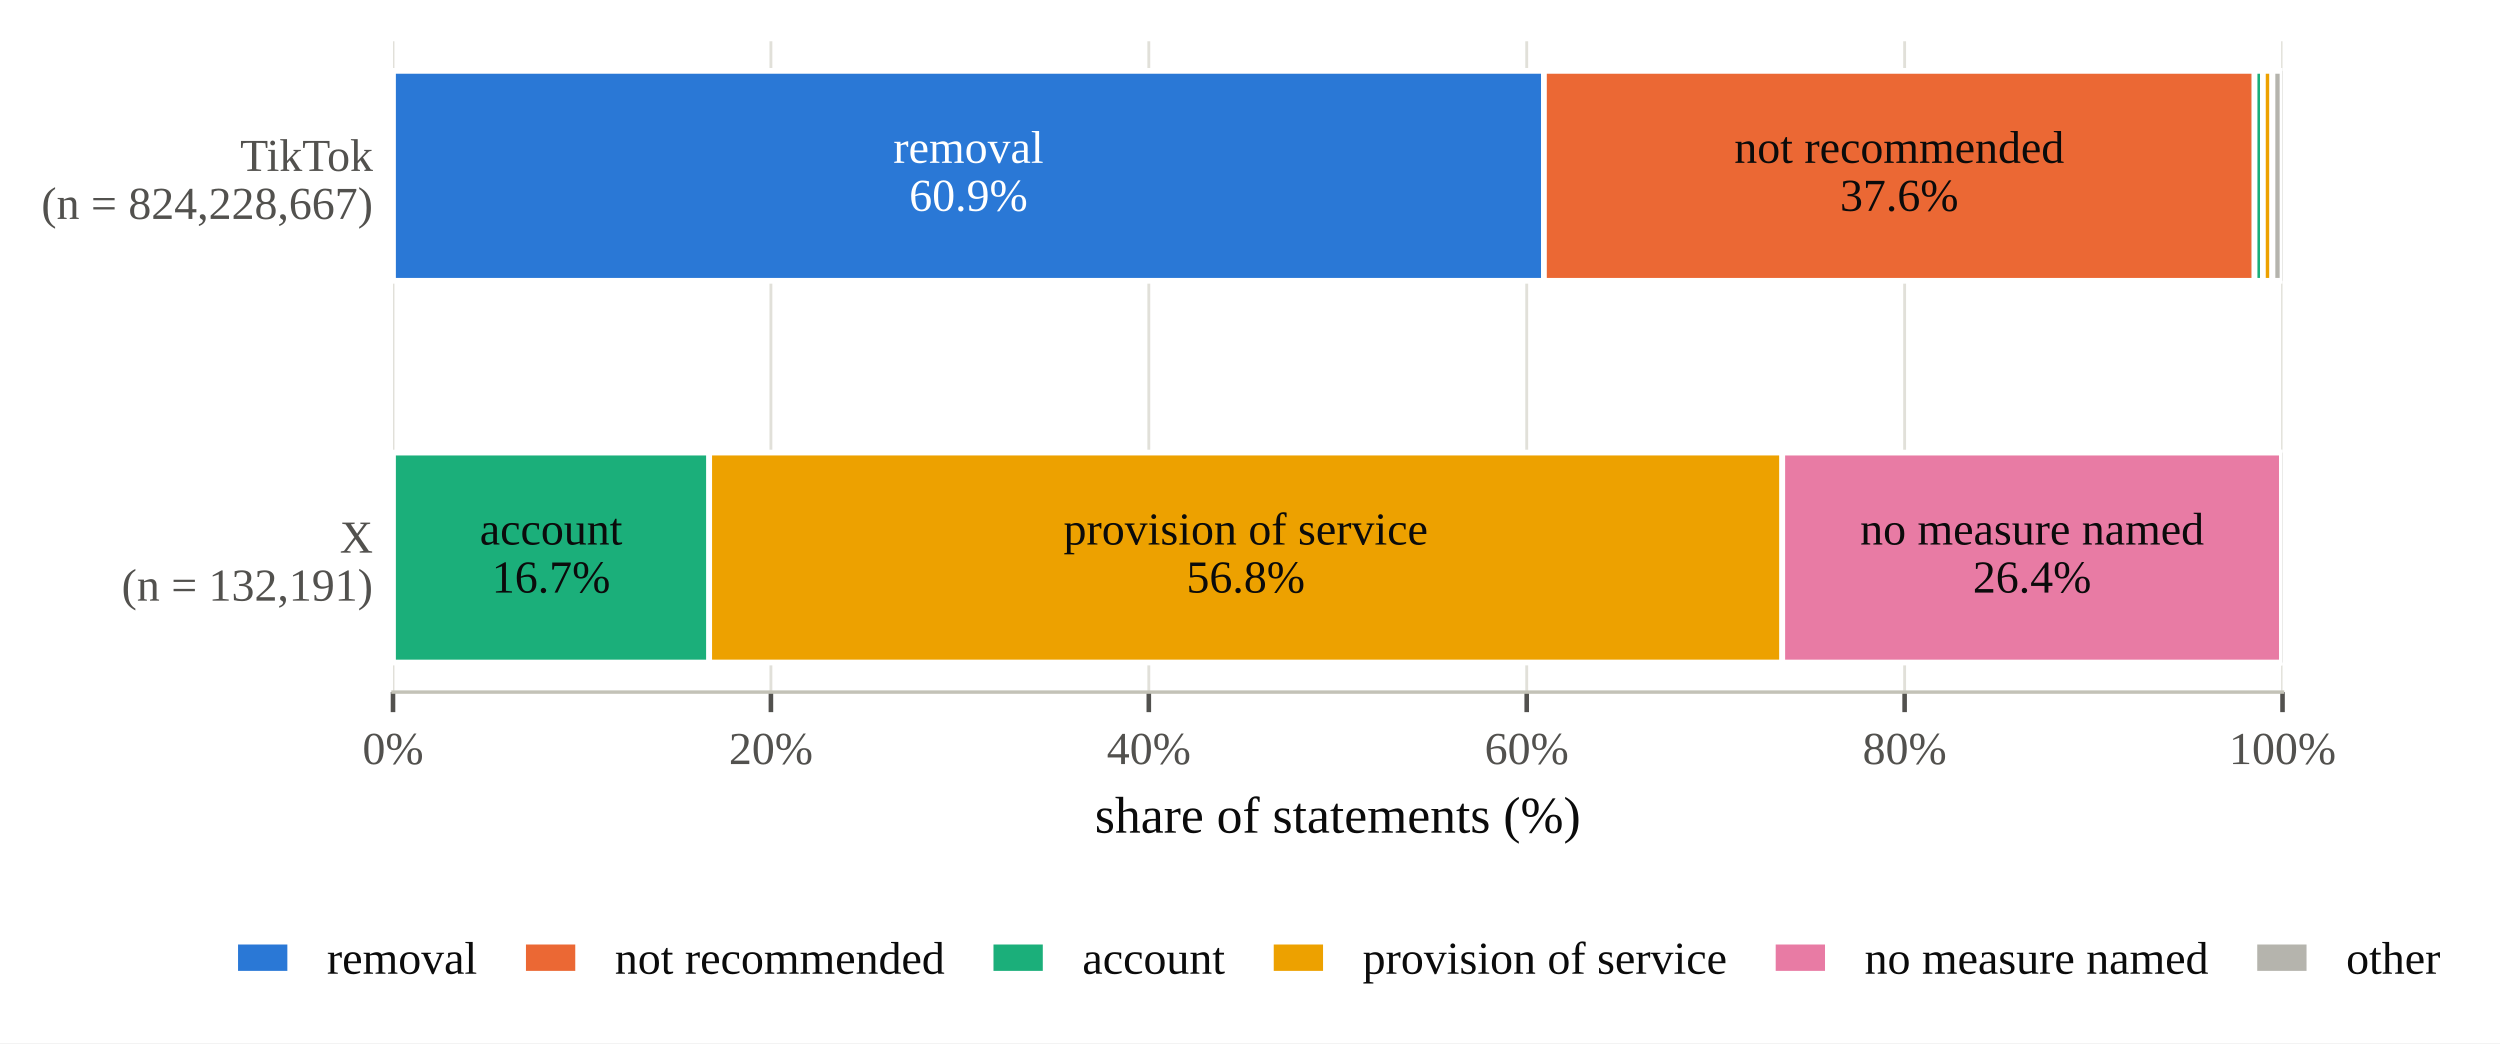
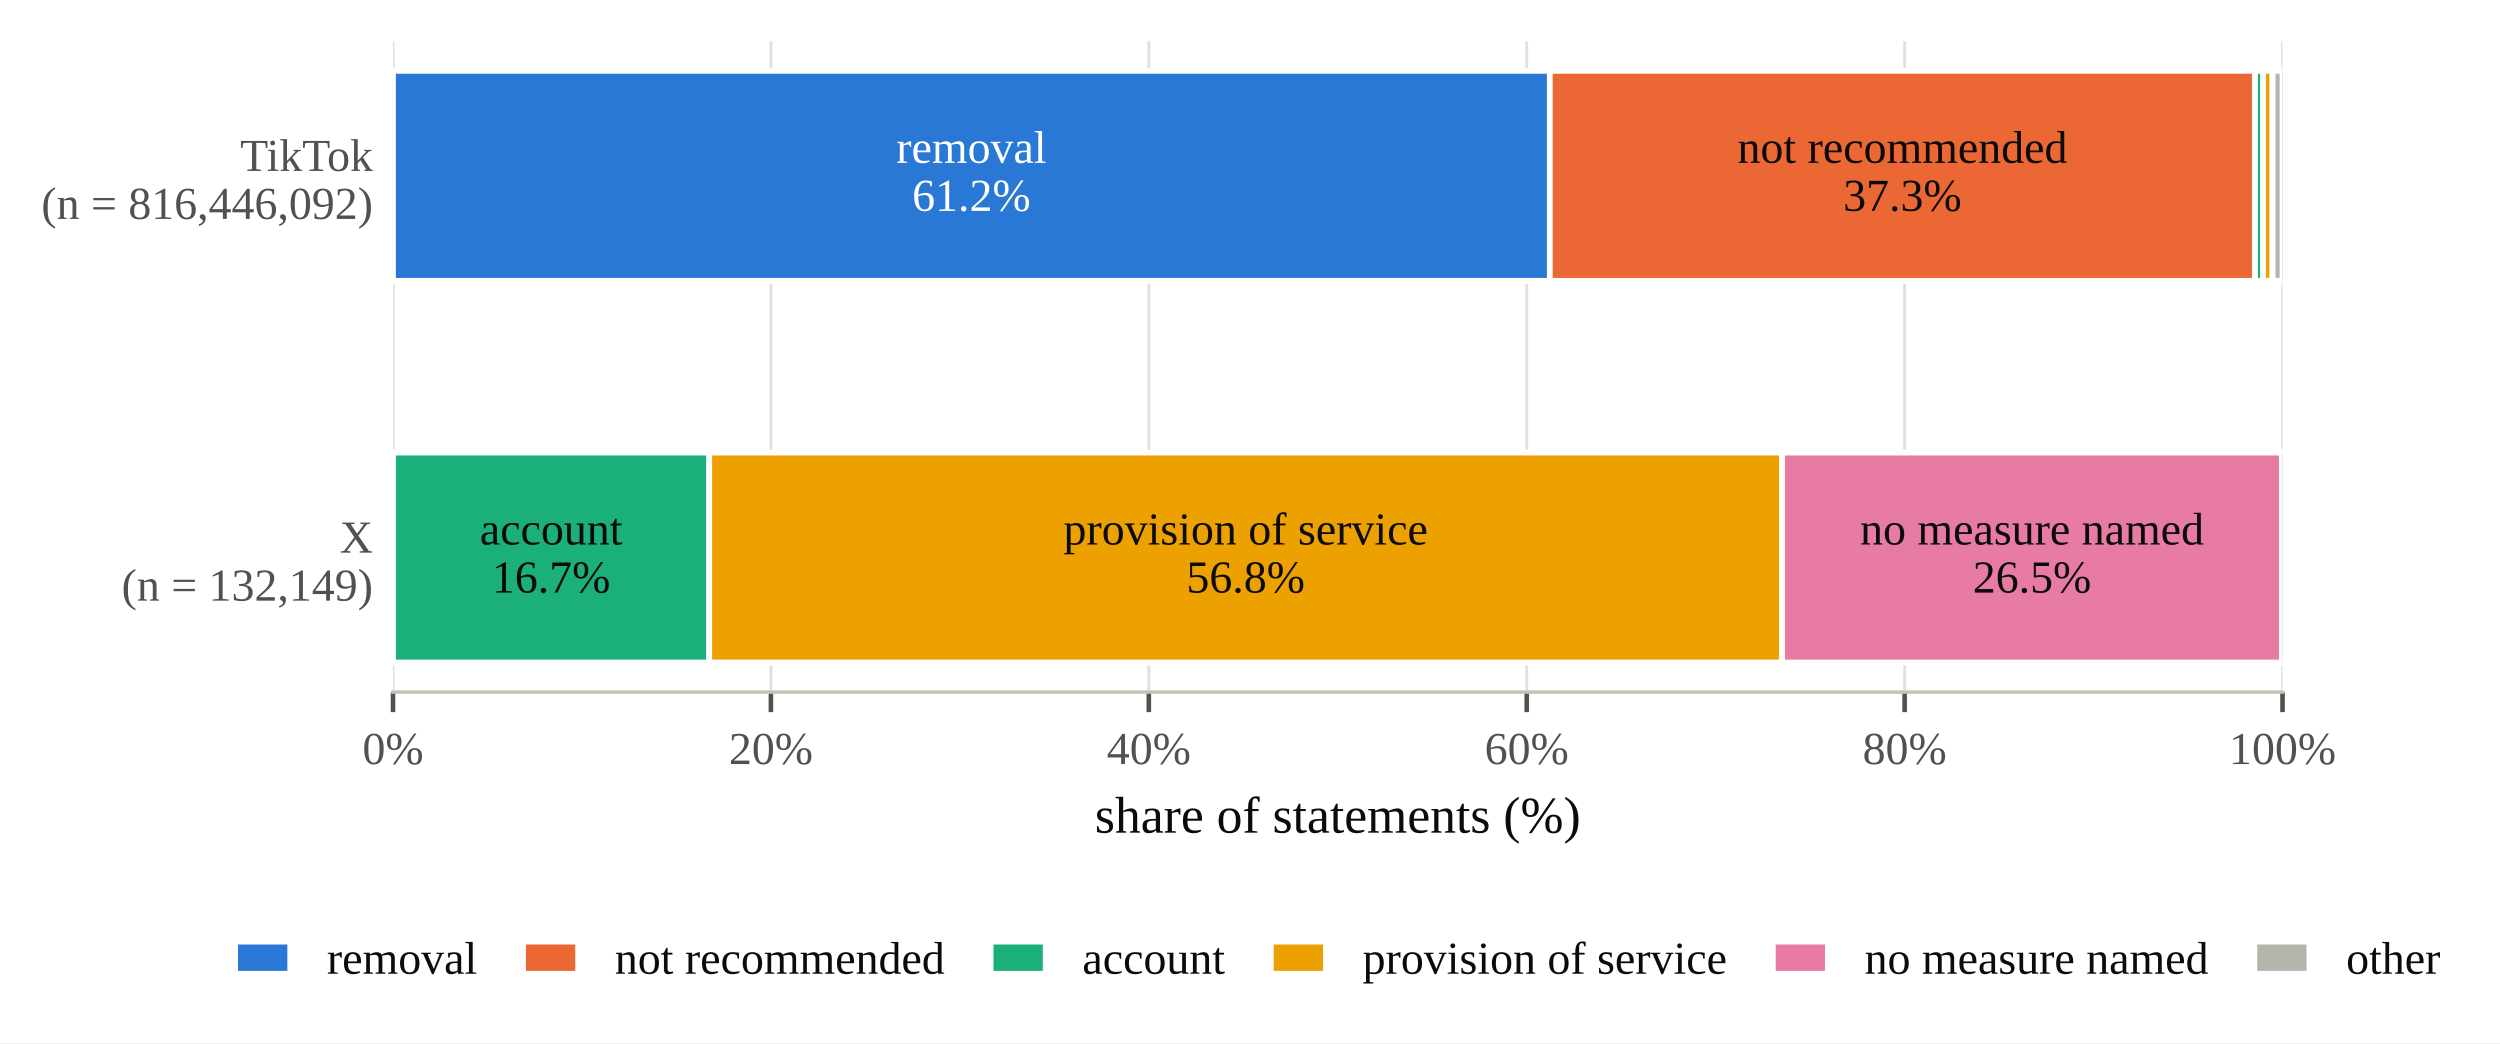
<svg xmlns="http://www.w3.org/2000/svg" xmlns:xlink="http://www.w3.org/1999/xlink" width="435.993pt" height="181.93pt" viewBox="0 0 435.993 181.93" version="1.1">
  <defs>
    <style type="text/css">*{stroke-linejoin: round; stroke-linecap: butt}</style>
  </defs>
  <g id="figure_1">
    <g id="patch_1">
      <path d="M 0 181.93  L 435.993 181.93  L 435.993 0  L 0 0  z " style="fill: #ffffff" />
    </g>
    <g id="axes_1">
      <g id="patch_2">
        <path d="M 68.539 120.699  L 398.066 120.699  L 398.066 7.2  L 68.539 7.2  z " style="fill: #ffffff" />
      </g>
      <g id="matplotlib.axis_1">
        <g id="xtick_1">
          <g id="line2d_1">
-             <path d="M 68.539 120.699  L 68.539 7.2  " clip-path="url(#p37996bebc2)" style="fill: none; stroke: #e1e0d9; stroke-width: 0.5; stroke-linecap: square" />
+             <path d="M 68.539 120.699  L 68.539 7.2  " clip-path="url(#p22d5e91605)" style="fill: none; stroke: #e1e0d9; stroke-width: 0.5; stroke-linecap: square" />
          </g>
          <g id="line2d_2">
            <defs>
-               <path id="m32e6a9fc33" d="M 0 0  L 0 3.5  " style="stroke: #52514e; stroke-width: 0.8" />
+               <path id="m14a12e3ddc" d="M 0 0  L 0 3.5  " style="stroke: #52514e; stroke-width: 0.8" />
            </defs>
            <g>
-               <use xlink:href="#m32e6a9fc33" x="68.539" y="120.699" style="fill: #52514e; stroke: #52514e; stroke-width: 0.8" />
+               <use xlink:href="#m14a12e3ddc" x="68.539" y="120.699" style="fill: #52514e; stroke: #52514e; stroke-width: 0.8" />
            </g>
          </g>
          <g id="text_1">
            <text style="font-size: 8px; font-family: 'Times New Roman'; text-anchor: middle; fill: #52514e" x="68.539" y="133.254" transform="rotate(-0 68.53875 133.2542)">0%</text>
          </g>
        </g>
        <g id="xtick_2">
          <g id="line2d_3">
-             <path d="M 134.444 120.699  L 134.444 7.2  " clip-path="url(#p37996bebc2)" style="fill: none; stroke: #e1e0d9; stroke-width: 0.5; stroke-linecap: square" />
+             <path d="M 134.444 120.699  L 134.444 7.2  " clip-path="url(#p22d5e91605)" style="fill: none; stroke: #e1e0d9; stroke-width: 0.5; stroke-linecap: square" />
          </g>
          <g id="line2d_4">
            <g>
-               <use xlink:href="#m32e6a9fc33" x="134.444" y="120.699" style="fill: #52514e; stroke: #52514e; stroke-width: 0.8" />
+               <use xlink:href="#m14a12e3ddc" x="134.444" y="120.699" style="fill: #52514e; stroke: #52514e; stroke-width: 0.8" />
            </g>
          </g>
          <g id="text_2">
            <text style="font-size: 8px; font-family: 'Times New Roman'; text-anchor: middle; fill: #52514e" x="134.444" y="133.254" transform="rotate(-0 134.4443 133.2542)">20%</text>
          </g>
        </g>
        <g id="xtick_3">
          <g id="line2d_5">
-             <path d="M 200.35 120.699  L 200.35 7.2  " clip-path="url(#p37996bebc2)" style="fill: none; stroke: #e1e0d9; stroke-width: 0.5; stroke-linecap: square" />
+             <path d="M 200.35 120.699  L 200.35 7.2  " clip-path="url(#p22d5e91605)" style="fill: none; stroke: #e1e0d9; stroke-width: 0.5; stroke-linecap: square" />
          </g>
          <g id="line2d_6">
            <g>
-               <use xlink:href="#m32e6a9fc33" x="200.35" y="120.699" style="fill: #52514e; stroke: #52514e; stroke-width: 0.8" />
+               <use xlink:href="#m14a12e3ddc" x="200.35" y="120.699" style="fill: #52514e; stroke: #52514e; stroke-width: 0.8" />
            </g>
          </g>
          <g id="text_3">
            <text style="font-size: 8px; font-family: 'Times New Roman'; text-anchor: middle; fill: #52514e" x="200.35" y="133.254" transform="rotate(-0 200.3498 133.2542)">40%</text>
          </g>
        </g>
        <g id="xtick_4">
          <g id="line2d_7">
-             <path d="M 266.255 120.699  L 266.255 7.2  " clip-path="url(#p37996bebc2)" style="fill: none; stroke: #e1e0d9; stroke-width: 0.5; stroke-linecap: square" />
+             <path d="M 266.255 120.699  L 266.255 7.2  " clip-path="url(#p22d5e91605)" style="fill: none; stroke: #e1e0d9; stroke-width: 0.5; stroke-linecap: square" />
          </g>
          <g id="line2d_8">
            <g>
-               <use xlink:href="#m32e6a9fc33" x="266.255" y="120.699" style="fill: #52514e; stroke: #52514e; stroke-width: 0.8" />
+               <use xlink:href="#m14a12e3ddc" x="266.255" y="120.699" style="fill: #52514e; stroke: #52514e; stroke-width: 0.8" />
            </g>
          </g>
          <g id="text_4">
            <text style="font-size: 8px; font-family: 'Times New Roman'; text-anchor: middle; fill: #52514e" x="266.255" y="133.254" transform="rotate(-0 266.2553 133.2542)">60%</text>
          </g>
        </g>
        <g id="xtick_5">
          <g id="line2d_9">
-             <path d="M 332.161 120.699  L 332.161 7.2  " clip-path="url(#p37996bebc2)" style="fill: none; stroke: #e1e0d9; stroke-width: 0.5; stroke-linecap: square" />
+             <path d="M 332.161 120.699  L 332.161 7.2  " clip-path="url(#p22d5e91605)" style="fill: none; stroke: #e1e0d9; stroke-width: 0.5; stroke-linecap: square" />
          </g>
          <g id="line2d_10">
            <g>
-               <use xlink:href="#m32e6a9fc33" x="332.161" y="120.699" style="fill: #52514e; stroke: #52514e; stroke-width: 0.8" />
+               <use xlink:href="#m14a12e3ddc" x="332.161" y="120.699" style="fill: #52514e; stroke: #52514e; stroke-width: 0.8" />
            </g>
          </g>
          <g id="text_5">
            <text style="font-size: 8px; font-family: 'Times New Roman'; text-anchor: middle; fill: #52514e" x="332.161" y="133.254" transform="rotate(-0 332.1608 133.2542)">80%</text>
          </g>
        </g>
        <g id="xtick_6">
          <g id="line2d_11">
-             <path d="M 398.066 120.699  L 398.066 7.2  " clip-path="url(#p37996bebc2)" style="fill: none; stroke: #e1e0d9; stroke-width: 0.5; stroke-linecap: square" />
+             <path d="M 398.066 120.699  L 398.066 7.2  " clip-path="url(#p22d5e91605)" style="fill: none; stroke: #e1e0d9; stroke-width: 0.5; stroke-linecap: square" />
          </g>
          <g id="line2d_12">
            <g>
-               <use xlink:href="#m32e6a9fc33" x="398.066" y="120.699" style="fill: #52514e; stroke: #52514e; stroke-width: 0.8" />
+               <use xlink:href="#m14a12e3ddc" x="398.066" y="120.699" style="fill: #52514e; stroke: #52514e; stroke-width: 0.8" />
            </g>
          </g>
          <g id="text_6">
            <text style="font-size: 8px; font-family: 'Times New Roman'; text-anchor: middle; fill: #52514e" x="398.066" y="133.254" transform="rotate(-0 398.0663 133.2542)">100%</text>
          </g>
        </g>
        <g id="text_7">
          <text style="font-size: 9px; font-family: 'Times New Roman'; text-anchor: middle; fill: #0b0b0b" x="233.303" y="145.215" transform="rotate(-0 233.3025 145.2148)">share of statements (%)</text>
        </g>
      </g>
      <g id="matplotlib.axis_2">
        <g id="ytick_1">
          <g id="line2d_13" />
          <g id="text_8">
            <text style="font-size: 8px; font-family: 'Times New Roman'; fill: #52514e" transform="translate(59.26125 96.37821)">X</text>
-             <text style="font-size: 8px; font-family: 'Times New Roman'; fill: #52514e" transform="translate(21.2 104.7555)">(n = 132,191)</text>
+             <text style="font-size: 8px; font-family: 'Times New Roman'; fill: #52514e" transform="translate(21.2 104.7555)">(n = 132,149)</text>
          </g>
        </g>
        <g id="ytick_2">
          <g id="line2d_14" />
          <g id="text_9">
            <text style="font-size: 8px; font-family: 'Times New Roman'; fill: #52514e" transform="translate(41.88375 29.80975)">TikTok</text>
-             <text style="font-size: 8px; font-family: 'Times New Roman'; fill: #52514e" transform="translate(7.2 38.187)">(n = 824,228,667)</text>
+             <text style="font-size: 8px; font-family: 'Times New Roman'; fill: #52514e" transform="translate(7.2 38.187)">(n = 816,446,092)</text>
          </g>
        </g>
      </g>
      <g id="patch_3">
-         <path d="M 68.539 115.54  L 123.68 115.54  L 123.68 78.928  L 68.539 78.928  z " clip-path="url(#p37996bebc2)" style="fill: #1baf7a; stroke: #ffffff; stroke-linejoin: miter" />
+         <path d="M 68.539 115.54  L 123.69 115.54  L 123.69 78.928  L 68.539 78.928  z " clip-path="url(#p22d5e91605)" style="fill: #1baf7a; stroke: #ffffff; stroke-linejoin: miter" />
      </g>
      <g id="patch_4">
-         <path d="M 123.68 115.54  L 310.82 115.54  L 310.82 78.928  L 123.68 78.928  z " clip-path="url(#p37996bebc2)" style="fill: #eda100; stroke: #ffffff; stroke-linejoin: miter" />
+         <path d="M 123.69 115.54  L 310.795 115.54  L 310.795 78.928  L 123.69 78.928  z " clip-path="url(#p22d5e91605)" style="fill: #eda100; stroke: #ffffff; stroke-linejoin: miter" />
      </g>
      <g id="patch_5">
-         <path d="M 310.82 115.54  L 397.962 115.54  L 397.962 78.928  L 310.82 78.928  z " clip-path="url(#p37996bebc2)" style="fill: #e87ba4; stroke: #ffffff; stroke-linejoin: miter" />
+         <path d="M 310.795 115.54  L 397.962 115.54  L 397.962 78.928  L 310.795 78.928  z " clip-path="url(#p22d5e91605)" style="fill: #e87ba4; stroke: #ffffff; stroke-linejoin: miter" />
      </g>
      <g id="patch_6">
-         <path d="M 397.962 115.54  L 398.066 115.54  L 398.066 78.928  L 397.962 78.928  z " clip-path="url(#p37996bebc2)" style="fill: #b5b4ad; stroke: #ffffff; stroke-linejoin: miter" />
+         <path d="M 397.962 115.54  L 398.066 115.54  L 398.066 78.928  L 397.962 78.928  z " clip-path="url(#p22d5e91605)" style="fill: #b5b4ad; stroke: #ffffff; stroke-linejoin: miter" />
      </g>
      <g id="patch_7">
-         <path d="M 68.539 48.972  L 269.257 48.972  L 269.257 12.359  L 68.539 12.359  z " clip-path="url(#p37996bebc2)" style="fill: #2a78d6; stroke: #ffffff; stroke-linejoin: miter" />
+         <path d="M 68.539 48.972  L 270.285 48.972  L 270.285 12.359  L 68.539 12.359  z " clip-path="url(#p22d5e91605)" style="fill: #2a78d6; stroke: #ffffff; stroke-linejoin: miter" />
      </g>
      <g id="patch_8">
-         <path d="M 269.257 48.972  L 393.189 48.972  L 393.189 12.359  L 269.257 12.359  z " clip-path="url(#p37996bebc2)" style="fill: #eb6834; stroke: #ffffff; stroke-linejoin: miter" />
+         <path d="M 270.285 48.972  L 393.272 48.972  L 393.272 12.359  L 270.285 12.359  z " clip-path="url(#p22d5e91605)" style="fill: #eb6834; stroke: #ffffff; stroke-linejoin: miter" />
      </g>
      <g id="patch_9">
-         <path d="M 393.189 48.972  L 394.641 48.972  L 394.641 12.359  L 393.189 12.359  z " clip-path="url(#p37996bebc2)" style="fill: #1baf7a; stroke: #ffffff; stroke-linejoin: miter" />
+         <path d="M 393.272 48.972  L 394.68 48.972  L 394.68 12.359  L 393.272 12.359  z " clip-path="url(#p22d5e91605)" style="fill: #1baf7a; stroke: #ffffff; stroke-linejoin: miter" />
      </g>
      <g id="patch_10">
-         <path d="M 394.641 48.972  L 396.308 48.972  L 396.308 12.359  L 394.641 12.359  z " clip-path="url(#p37996bebc2)" style="fill: #eda100; stroke: #ffffff; stroke-linejoin: miter" />
+         <path d="M 394.68 48.972  L 396.336 48.972  L 396.336 12.359  L 394.68 12.359  z " clip-path="url(#p22d5e91605)" style="fill: #eda100; stroke: #ffffff; stroke-linejoin: miter" />
      </g>
      <g id="patch_11">
-         <path d="M 396.308 48.972  L 396.311 48.972  L 396.311 12.359  L 396.308 12.359  z " clip-path="url(#p37996bebc2)" style="fill: #e87ba4; stroke: #ffffff; stroke-linejoin: miter" />
+         <path d="M 396.336 48.972  L 396.336 48.972  L 396.336 12.359  L 396.336 12.359  z " clip-path="url(#p22d5e91605)" style="fill: #e87ba4; stroke: #ffffff; stroke-linejoin: miter" />
      </g>
      <g id="patch_12">
-         <path d="M 396.311 48.972  L 398.066 48.972  L 398.066 12.359  L 396.311 12.359  z " clip-path="url(#p37996bebc2)" style="fill: #b5b4ad; stroke: #ffffff; stroke-linejoin: miter" />
+         <path d="M 396.336 48.972  L 398.066 48.972  L 398.066 12.359  L 396.336 12.359  z " clip-path="url(#p22d5e91605)" style="fill: #b5b4ad; stroke: #ffffff; stroke-linejoin: miter" />
      </g>
      <g id="patch_13">
        <path d="M 68.539 120.699  L 398.066 120.699  " style="fill: none; stroke: #c3c2b7; stroke-width: 0.6; stroke-linejoin: miter; stroke-linecap: square" />
      </g>
      <g id="text_10">
-         <text style="font-size: 8px; font-family: 'Times New Roman'; fill: #0b0b0b" transform="translate(83.67115 94.96708)">account</text>
-         <text style="font-size: 8px; font-family: 'Times New Roman'; fill: #0b0b0b" transform="translate(85.7774 103.3443)">16.7%</text>
+         <text style="font-size: 8px; font-family: 'Times New Roman'; fill: #0b0b0b" transform="translate(83.67617 94.96708)">account</text>
+         <text style="font-size: 8px; font-family: 'Times New Roman'; fill: #0b0b0b" transform="translate(85.78242 103.3443)">16.7%</text>
      </g>
      <g id="text_11">
-         <text style="font-size: 8px; font-family: 'Times New Roman'; fill: #0b0b0b" transform="translate(185.4801 94.96708)">provision of service</text>
-         <text style="font-size: 8px; font-family: 'Times New Roman'; fill: #0b0b0b" transform="translate(206.9182 103.3443)">56.8%</text>
+         <text style="font-size: 8px; font-family: 'Times New Roman'; fill: #0b0b0b" transform="translate(185.4725 94.96708)">provision of service</text>
+         <text style="font-size: 8px; font-family: 'Times New Roman'; fill: #0b0b0b" transform="translate(206.9106 103.3443)">56.8%</text>
      </g>
      <g id="text_12">
-         <text style="font-size: 8px; font-family: 'Times New Roman'; fill: #0b0b0b" transform="translate(324.4016 94.96708)">no measure named</text>
-         <text style="font-size: 8px; font-family: 'Times New Roman'; fill: #0b0b0b" transform="translate(344.0591 103.3443)">26.4%</text>
+         <text style="font-size: 8px; font-family: 'Times New Roman'; fill: #0b0b0b" transform="translate(324.389 94.96708)">no measure named</text>
+         <text style="font-size: 8px; font-family: 'Times New Roman'; fill: #0b0b0b" transform="translate(344.0465 103.3443)">26.5%</text>
      </g>
      <g id="text_13">
-         <text style="font-size: 8px; font-family: 'Times New Roman'; fill: #ffffff" transform="translate(155.7922 28.39863)">removal</text>
-         <text style="font-size: 8px; font-family: 'Times New Roman'; fill: #ffffff" transform="translate(158.566 36.77588)">60.9%</text>
+         <text style="font-size: 8px; font-family: 'Times New Roman'; fill: #ffffff" transform="translate(156.3062 28.39863)">removal</text>
+         <text style="font-size: 8px; font-family: 'Times New Roman'; fill: #ffffff" transform="translate(159.08 36.77588)">61.2%</text>
      </g>
      <g id="text_14">
-         <text style="font-size: 8px; font-family: 'Times New Roman'; fill: #0b0b0b" transform="translate(302.4548 28.39863)">not recommended</text>
-         <text style="font-size: 8px; font-family: 'Times New Roman'; fill: #0b0b0b" transform="translate(320.891 36.77588)">37.6%</text>
+         <text style="font-size: 8px; font-family: 'Times New Roman'; fill: #0b0b0b" transform="translate(303.0101 28.39863)">not recommended</text>
+         <text style="font-size: 8px; font-family: 'Times New Roman'; fill: #0b0b0b" transform="translate(321.4464 36.77588)">37.3%</text>
      </g>
      <g id="legend_1">
        <g id="patch_14">
          <path d="M 41.013 169.819  L 50.613 169.819  L 50.613 164.219  L 41.013 164.219  z " style="fill: #2a78d6; stroke: #ffffff; stroke-linejoin: miter" />
        </g>
        <g id="text_15">
          <text style="font-size: 8px; font-family: 'Times New Roman'; text-anchor: start; fill: #0b0b0b" x="57.013" y="169.819" transform="rotate(-0 57.01253 169.819)">removal</text>
        </g>
        <g id="patch_15">
          <path d="M 91.224 169.819  L 100.824 169.819  L 100.824 164.219  L 91.224 164.219  z " style="fill: #eb6834; stroke: #ffffff; stroke-linejoin: miter" />
        </g>
        <g id="text_16">
          <text style="font-size: 8px; font-family: 'Times New Roman'; text-anchor: start; fill: #0b0b0b" x="107.224" y="169.819" transform="rotate(-0 107.2238 169.819)">not recommended</text>
        </g>
        <g id="patch_16">
          <path d="M 172.76 169.819  L 182.36 169.819  L 182.36 164.219  L 172.76 164.219  z " style="fill: #1baf7a; stroke: #ffffff; stroke-linejoin: miter" />
        </g>
        <g id="text_17">
          <text style="font-size: 8px; font-family: 'Times New Roman'; text-anchor: start; fill: #0b0b0b" x="188.76" y="169.819" transform="rotate(-0 188.76 169.819)">account</text>
        </g>
        <g id="patch_17">
          <path d="M 221.636 169.819  L 231.236 169.819  L 231.236 164.219  L 221.636 164.219  z " style="fill: #eda100; stroke: #ffffff; stroke-linejoin: miter" />
        </g>
        <g id="text_18">
          <text style="font-size: 8px; font-family: 'Times New Roman'; text-anchor: start; fill: #0b0b0b" x="237.636" y="169.819" transform="rotate(-0 237.6363 169.819)">provision of service</text>
        </g>
        <g id="patch_18">
          <path d="M 309.176 169.819  L 318.776 169.819  L 318.776 164.219  L 309.176 164.219  z " style="fill: #e87ba4; stroke: #ffffff; stroke-linejoin: miter" />
        </g>
        <g id="text_19">
          <text style="font-size: 8px; font-family: 'Times New Roman'; text-anchor: start; fill: #0b0b0b" x="325.176" y="169.819" transform="rotate(-0 325.1763 169.819)">no measure named</text>
        </g>
        <g id="patch_19">
          <path d="M 393.155 169.819  L 402.755 169.819  L 402.755 164.219  L 393.155 164.219  z " style="fill: #b5b4ad; stroke: #ffffff; stroke-linejoin: miter" />
        </g>
        <g id="text_20">
          <text style="font-size: 8px; font-family: 'Times New Roman'; text-anchor: start; fill: #0b0b0b" x="409.155" y="169.819" transform="rotate(-0 409.155 169.819)">other</text>
        </g>
      </g>
    </g>
  </g>
  <defs>
-     <clipPath id="p37996bebc2">
+     <clipPath id="p22d5e91605">
      <rect x="68.539" y="7.2" width="329.528" height="113.499" />
    </clipPath>
  </defs>
</svg>
